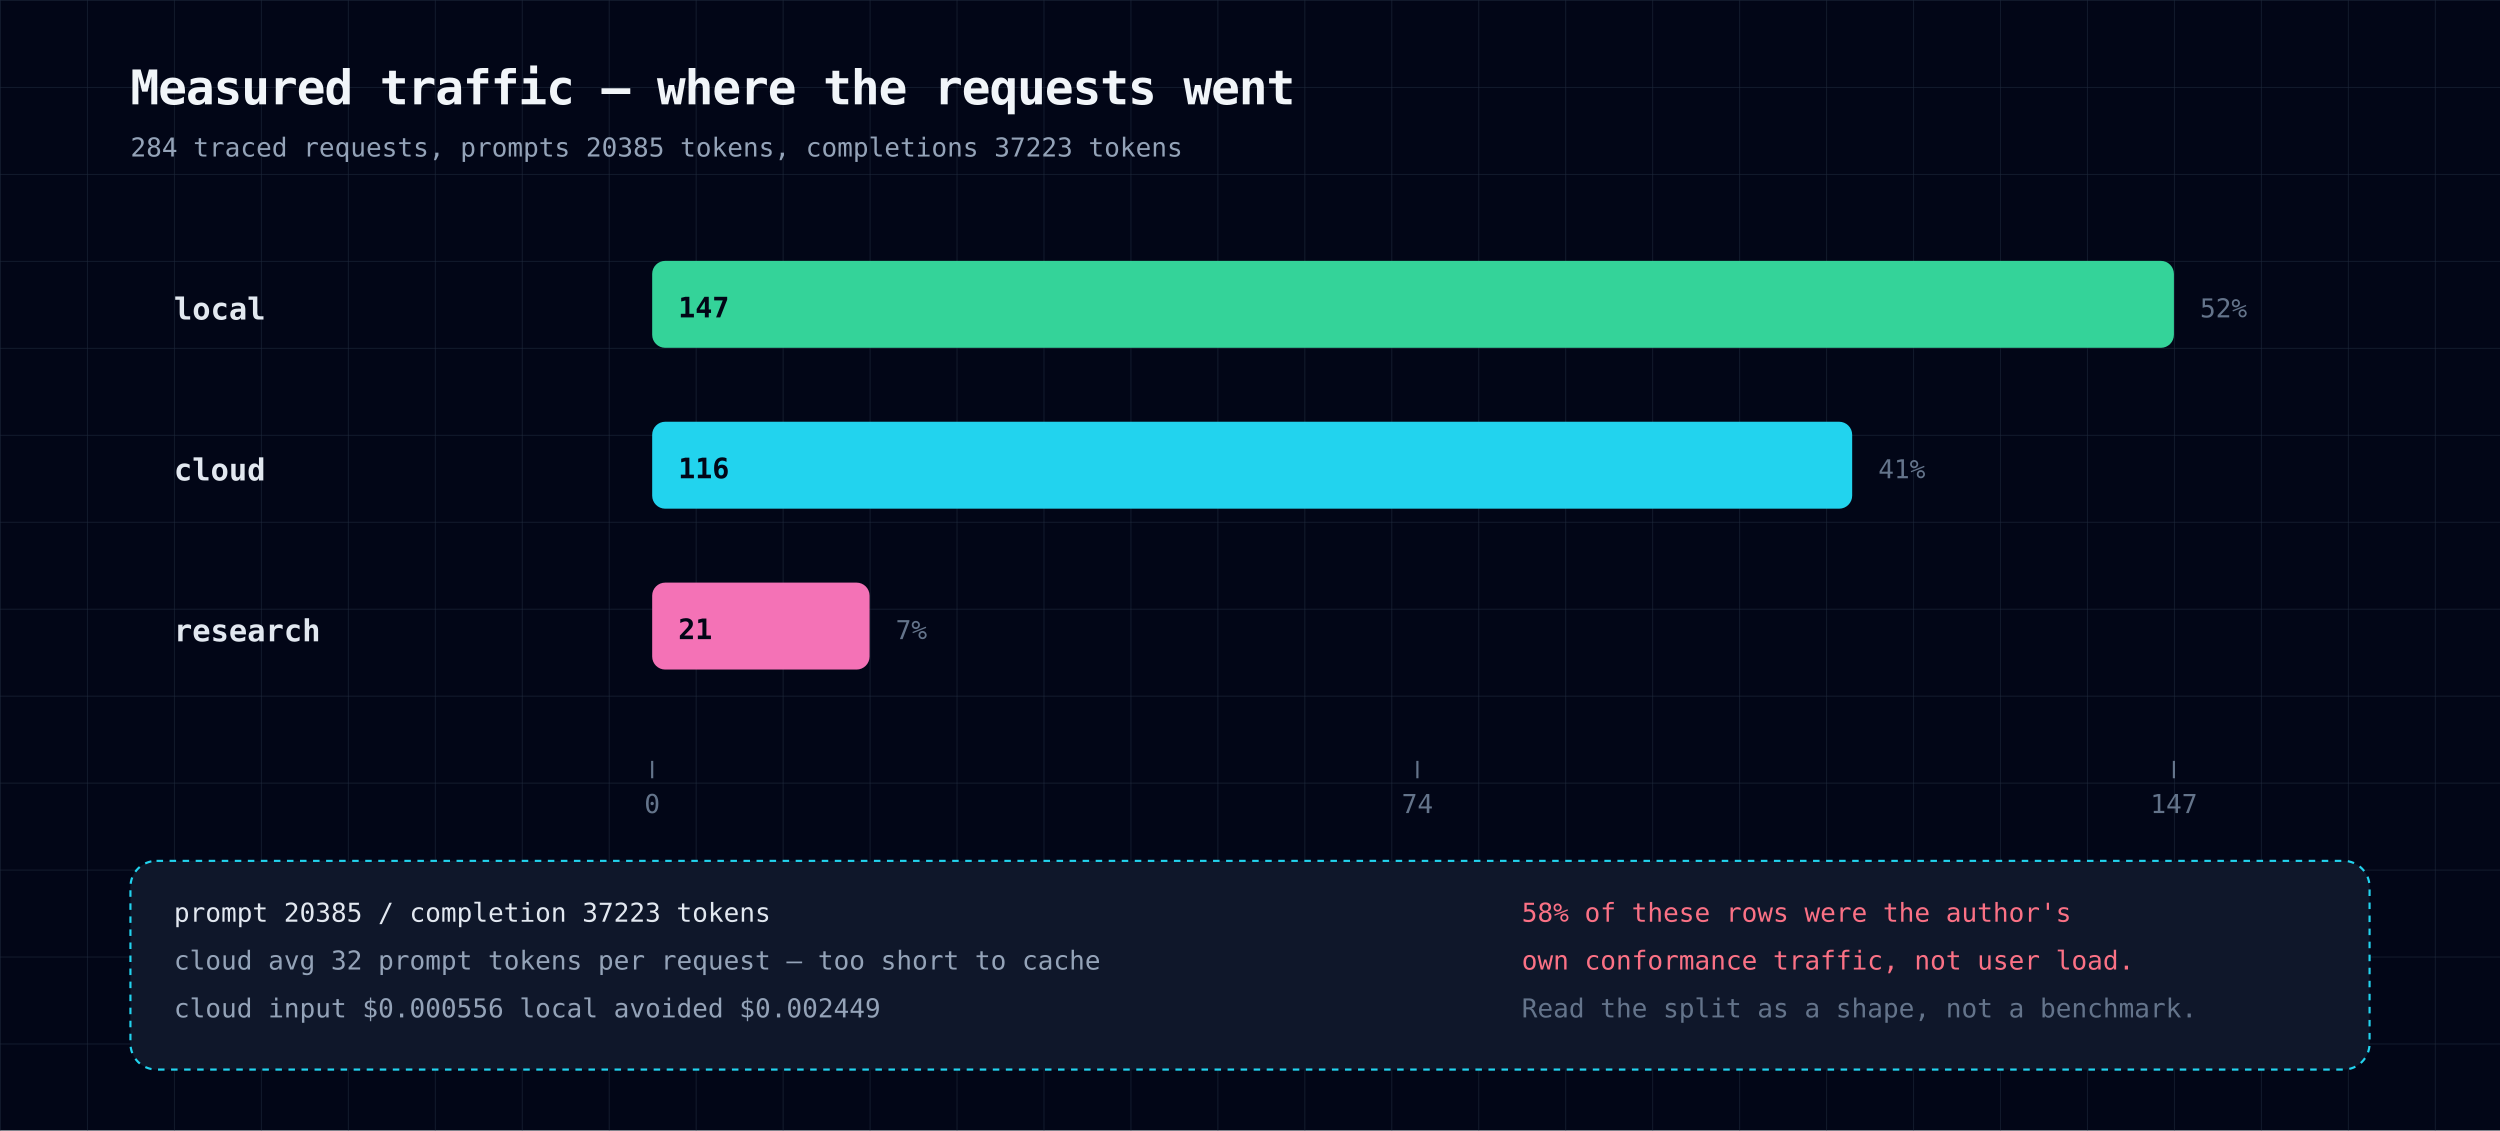
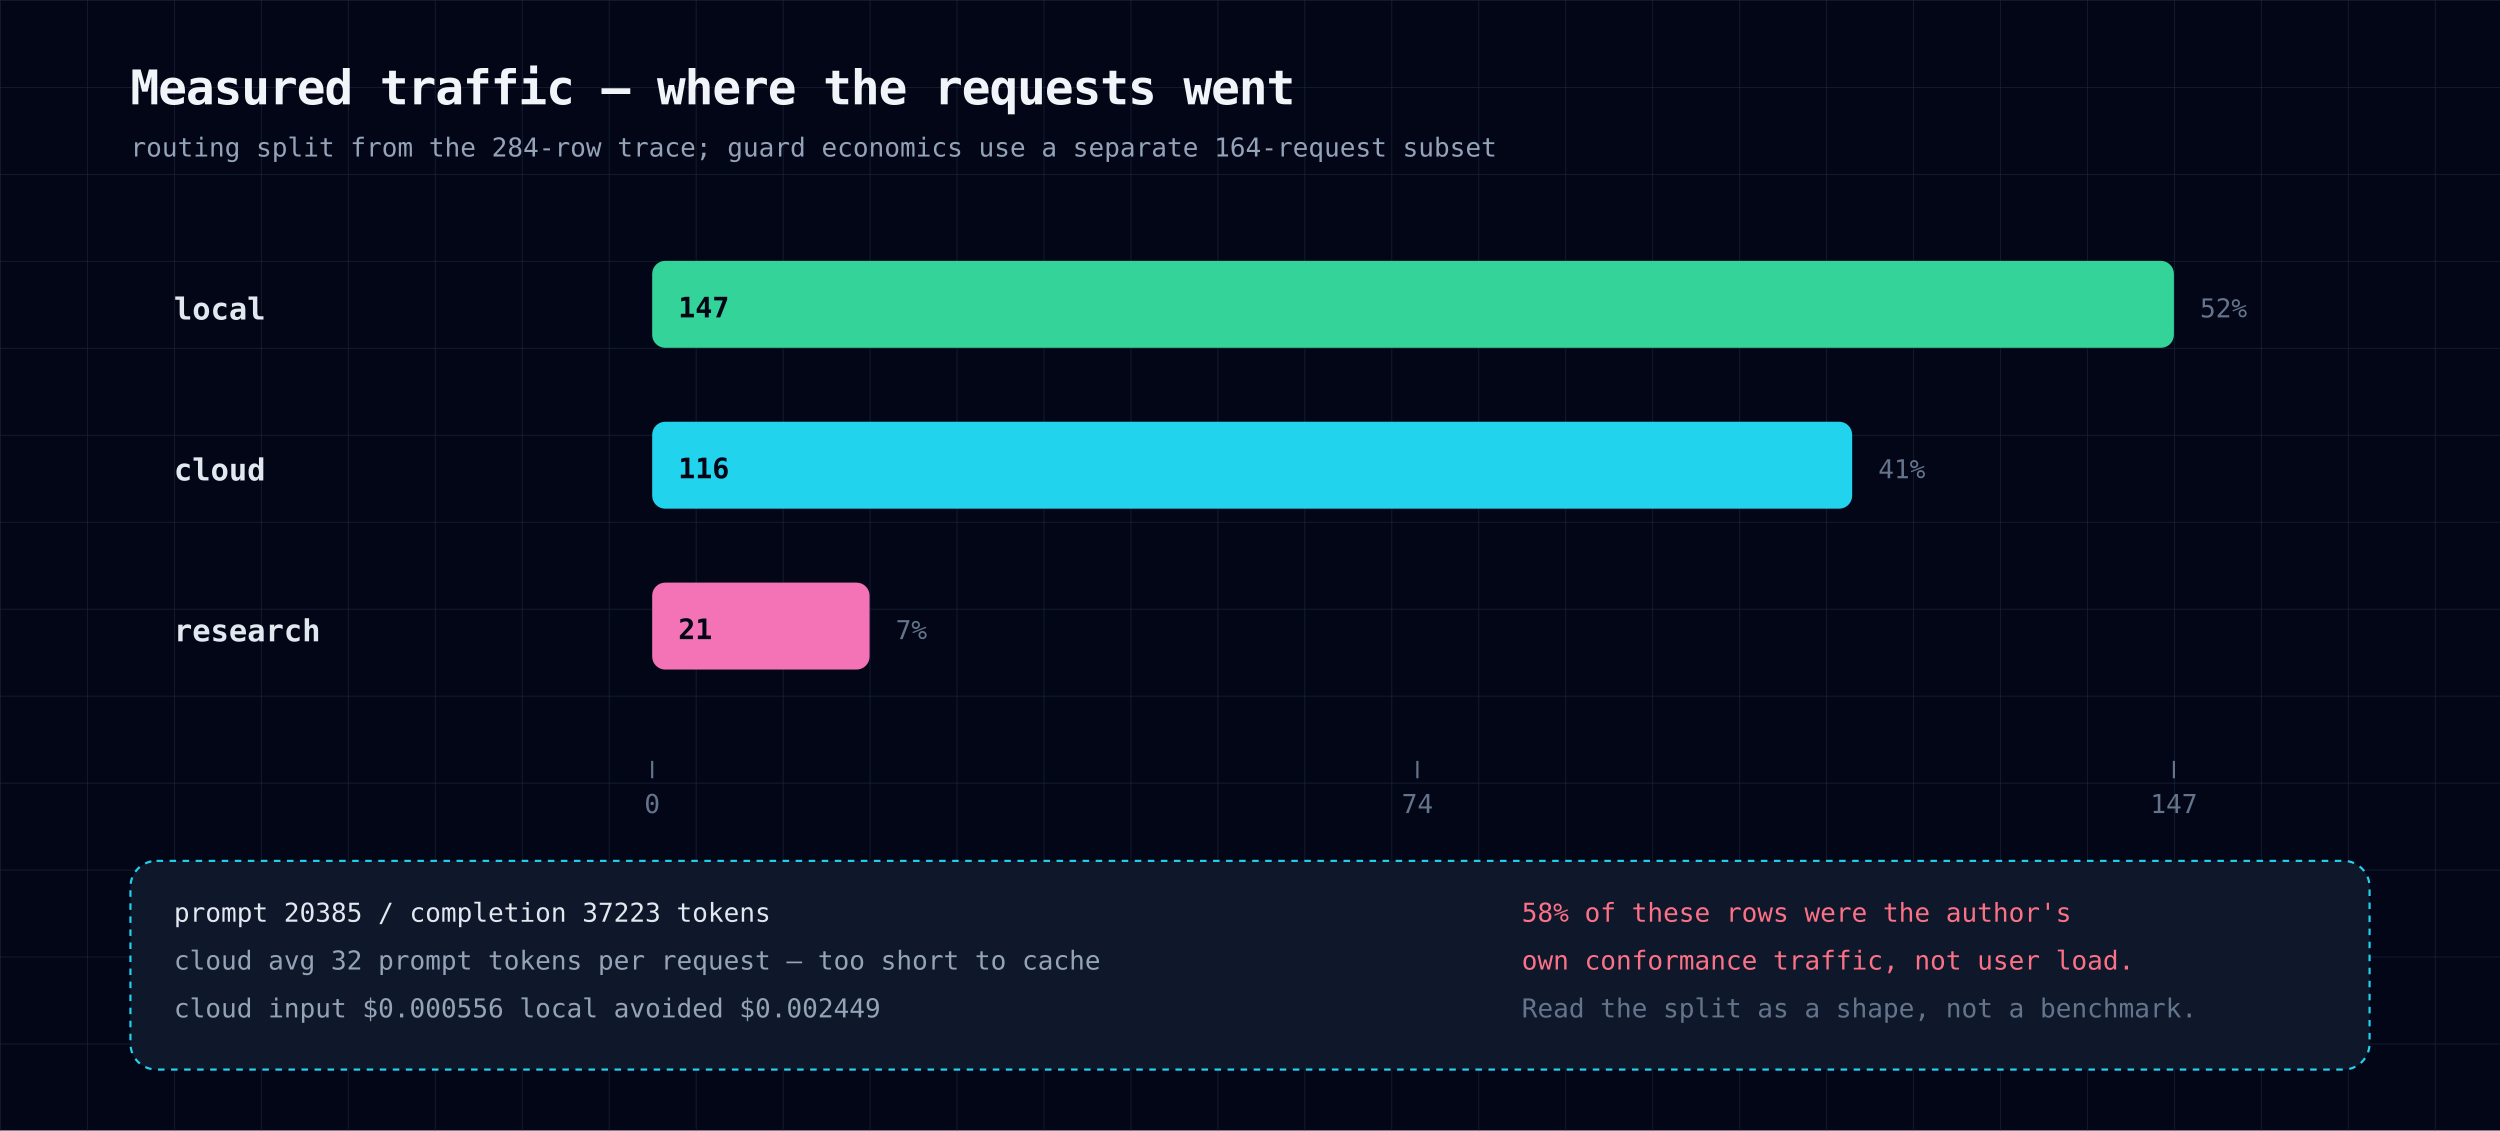
<svg xmlns="http://www.w3.org/2000/svg" viewBox="0 0 1150 520" width="1150" height="520" font-family="ui-monospace, SFMono-Regular, Menlo, Consolas, monospace" role="img" aria-label="Measured traffic — where the requests went">
  <defs>
    <marker id="ah" markerWidth="9" markerHeight="9" refX="7" refY="4.5" orient="auto">
      <polygon points="0 0, 8 4.5, 0 9" fill="#64748b" />
    </marker>
    <pattern id="grid" width="40" height="40" patternUnits="userSpaceOnUse">
      <path d="M 40 0 L 0 0 0 40" fill="none" stroke="#1e293b" stroke-width="0.5" />
    </pattern>
  </defs>
  <rect x="0" y="0" width="1150" height="520" fill="#020617" />
  <rect x="0" y="0" width="1150" height="520" fill="url(#grid)" />
  <text x="60" y="48" font-size="22" font-family="ui-monospace, SFMono-Regular, Menlo, Consolas, monospace" fill="#f1f5f9" font-weight="700" letter-spacing="-0.5">Measured traffic — where the requests went</text>
-   <text x="60" y="72" font-size="12" font-family="ui-monospace, SFMono-Regular, Menlo, Consolas, monospace" fill="#94a3b8">284 traced requests, prompts 20385 tokens, completions 37223 tokens</text>
+   <text x="60" y="72" font-size="12" font-family="ui-monospace, SFMono-Regular, Menlo, Consolas, monospace" fill="#94a3b8">routing split from the 284-row trace; guard economics use a separate 164-request subset</text>
  <text x="80" y="147" font-size="14" font-family="ui-monospace, SFMono-Regular, Menlo, Consolas, monospace" fill="#e2e8f0" font-weight="700">local</text>
  <rect x="300" y="120" width="700" height="40" rx="6" fill="#34d399" stroke="#34d399" stroke-width="0" />
  <text x="312" y="146" font-size="13" font-family="ui-monospace, SFMono-Regular, Menlo, Consolas, monospace" fill="#020617" font-weight="700">147</text>
  <text x="1012" y="146" font-size="12" font-family="ui-monospace, SFMono-Regular, Menlo, Consolas, monospace" fill="#64748b">52%</text>
  <text x="80" y="221" font-size="14" font-family="ui-monospace, SFMono-Regular, Menlo, Consolas, monospace" fill="#e2e8f0" font-weight="700">cloud</text>
  <rect x="300" y="194" width="552" height="40" rx="6" fill="#22d3ee" stroke="#22d3ee" stroke-width="0" />
  <text x="312" y="220" font-size="13" font-family="ui-monospace, SFMono-Regular, Menlo, Consolas, monospace" fill="#020617" font-weight="700">116</text>
  <text x="864" y="220" font-size="12" font-family="ui-monospace, SFMono-Regular, Menlo, Consolas, monospace" fill="#64748b">41%</text>
  <text x="80" y="295" font-size="14" font-family="ui-monospace, SFMono-Regular, Menlo, Consolas, monospace" fill="#e2e8f0" font-weight="700">research</text>
  <rect x="300" y="268" width="100" height="40" rx="6" fill="#f472b6" stroke="#f472b6" stroke-width="0" />
  <text x="312" y="294" font-size="13" font-family="ui-monospace, SFMono-Regular, Menlo, Consolas, monospace" fill="#020617" font-weight="700">21</text>
  <text x="412" y="294" font-size="12" font-family="ui-monospace, SFMono-Regular, Menlo, Consolas, monospace" fill="#64748b">7%</text>
  <path d="M 300 350 L 300 358" stroke="#64748b" stroke-width="1" />
  <text x="300" y="374" font-size="12" font-family="ui-monospace, SFMono-Regular, Menlo, Consolas, monospace" fill="#64748b" text-anchor="middle">0</text>
  <path d="M 652 350 L 652 358" stroke="#64748b" stroke-width="1" />
  <text x="652" y="374" font-size="12" font-family="ui-monospace, SFMono-Regular, Menlo, Consolas, monospace" fill="#64748b" text-anchor="middle">74</text>
  <path d="M 1000 350 L 1000 358" stroke="#64748b" stroke-width="1" />
  <text x="1000" y="374" font-size="12" font-family="ui-monospace, SFMono-Regular, Menlo, Consolas, monospace" fill="#64748b" text-anchor="middle">147</text>
  <rect x="60" y="396" width="1030" height="96" rx="12" fill="#0f172a" stroke="#22d3ee" stroke-width="1" stroke-dasharray="3 3" />
  <text x="80" y="424" font-size="12" font-family="ui-monospace, SFMono-Regular, Menlo, Consolas, monospace" fill="#e2e8f0">prompt 20385 / completion 37223 tokens</text>
  <text x="80" y="446" font-size="12" font-family="ui-monospace, SFMono-Regular, Menlo, Consolas, monospace" fill="#94a3b8">cloud avg 32 prompt tokens per request — too short to cache</text>
  <text x="80" y="468" font-size="12" font-family="ui-monospace, SFMono-Regular, Menlo, Consolas, monospace" fill="#94a3b8">cloud input $0.000556   local avoided $0.002449</text>
  <text x="700" y="424" font-size="12" font-family="ui-monospace, SFMono-Regular, Menlo, Consolas, monospace" fill="#fb7185">58% of these rows were the author's</text>
  <text x="700" y="446" font-size="12" font-family="ui-monospace, SFMono-Regular, Menlo, Consolas, monospace" fill="#fb7185">own conformance traffic, not user load.</text>
  <text x="700" y="468" font-size="12" font-family="ui-monospace, SFMono-Regular, Menlo, Consolas, monospace" fill="#64748b">Read the split as a shape, not a benchmark.</text>
</svg>
